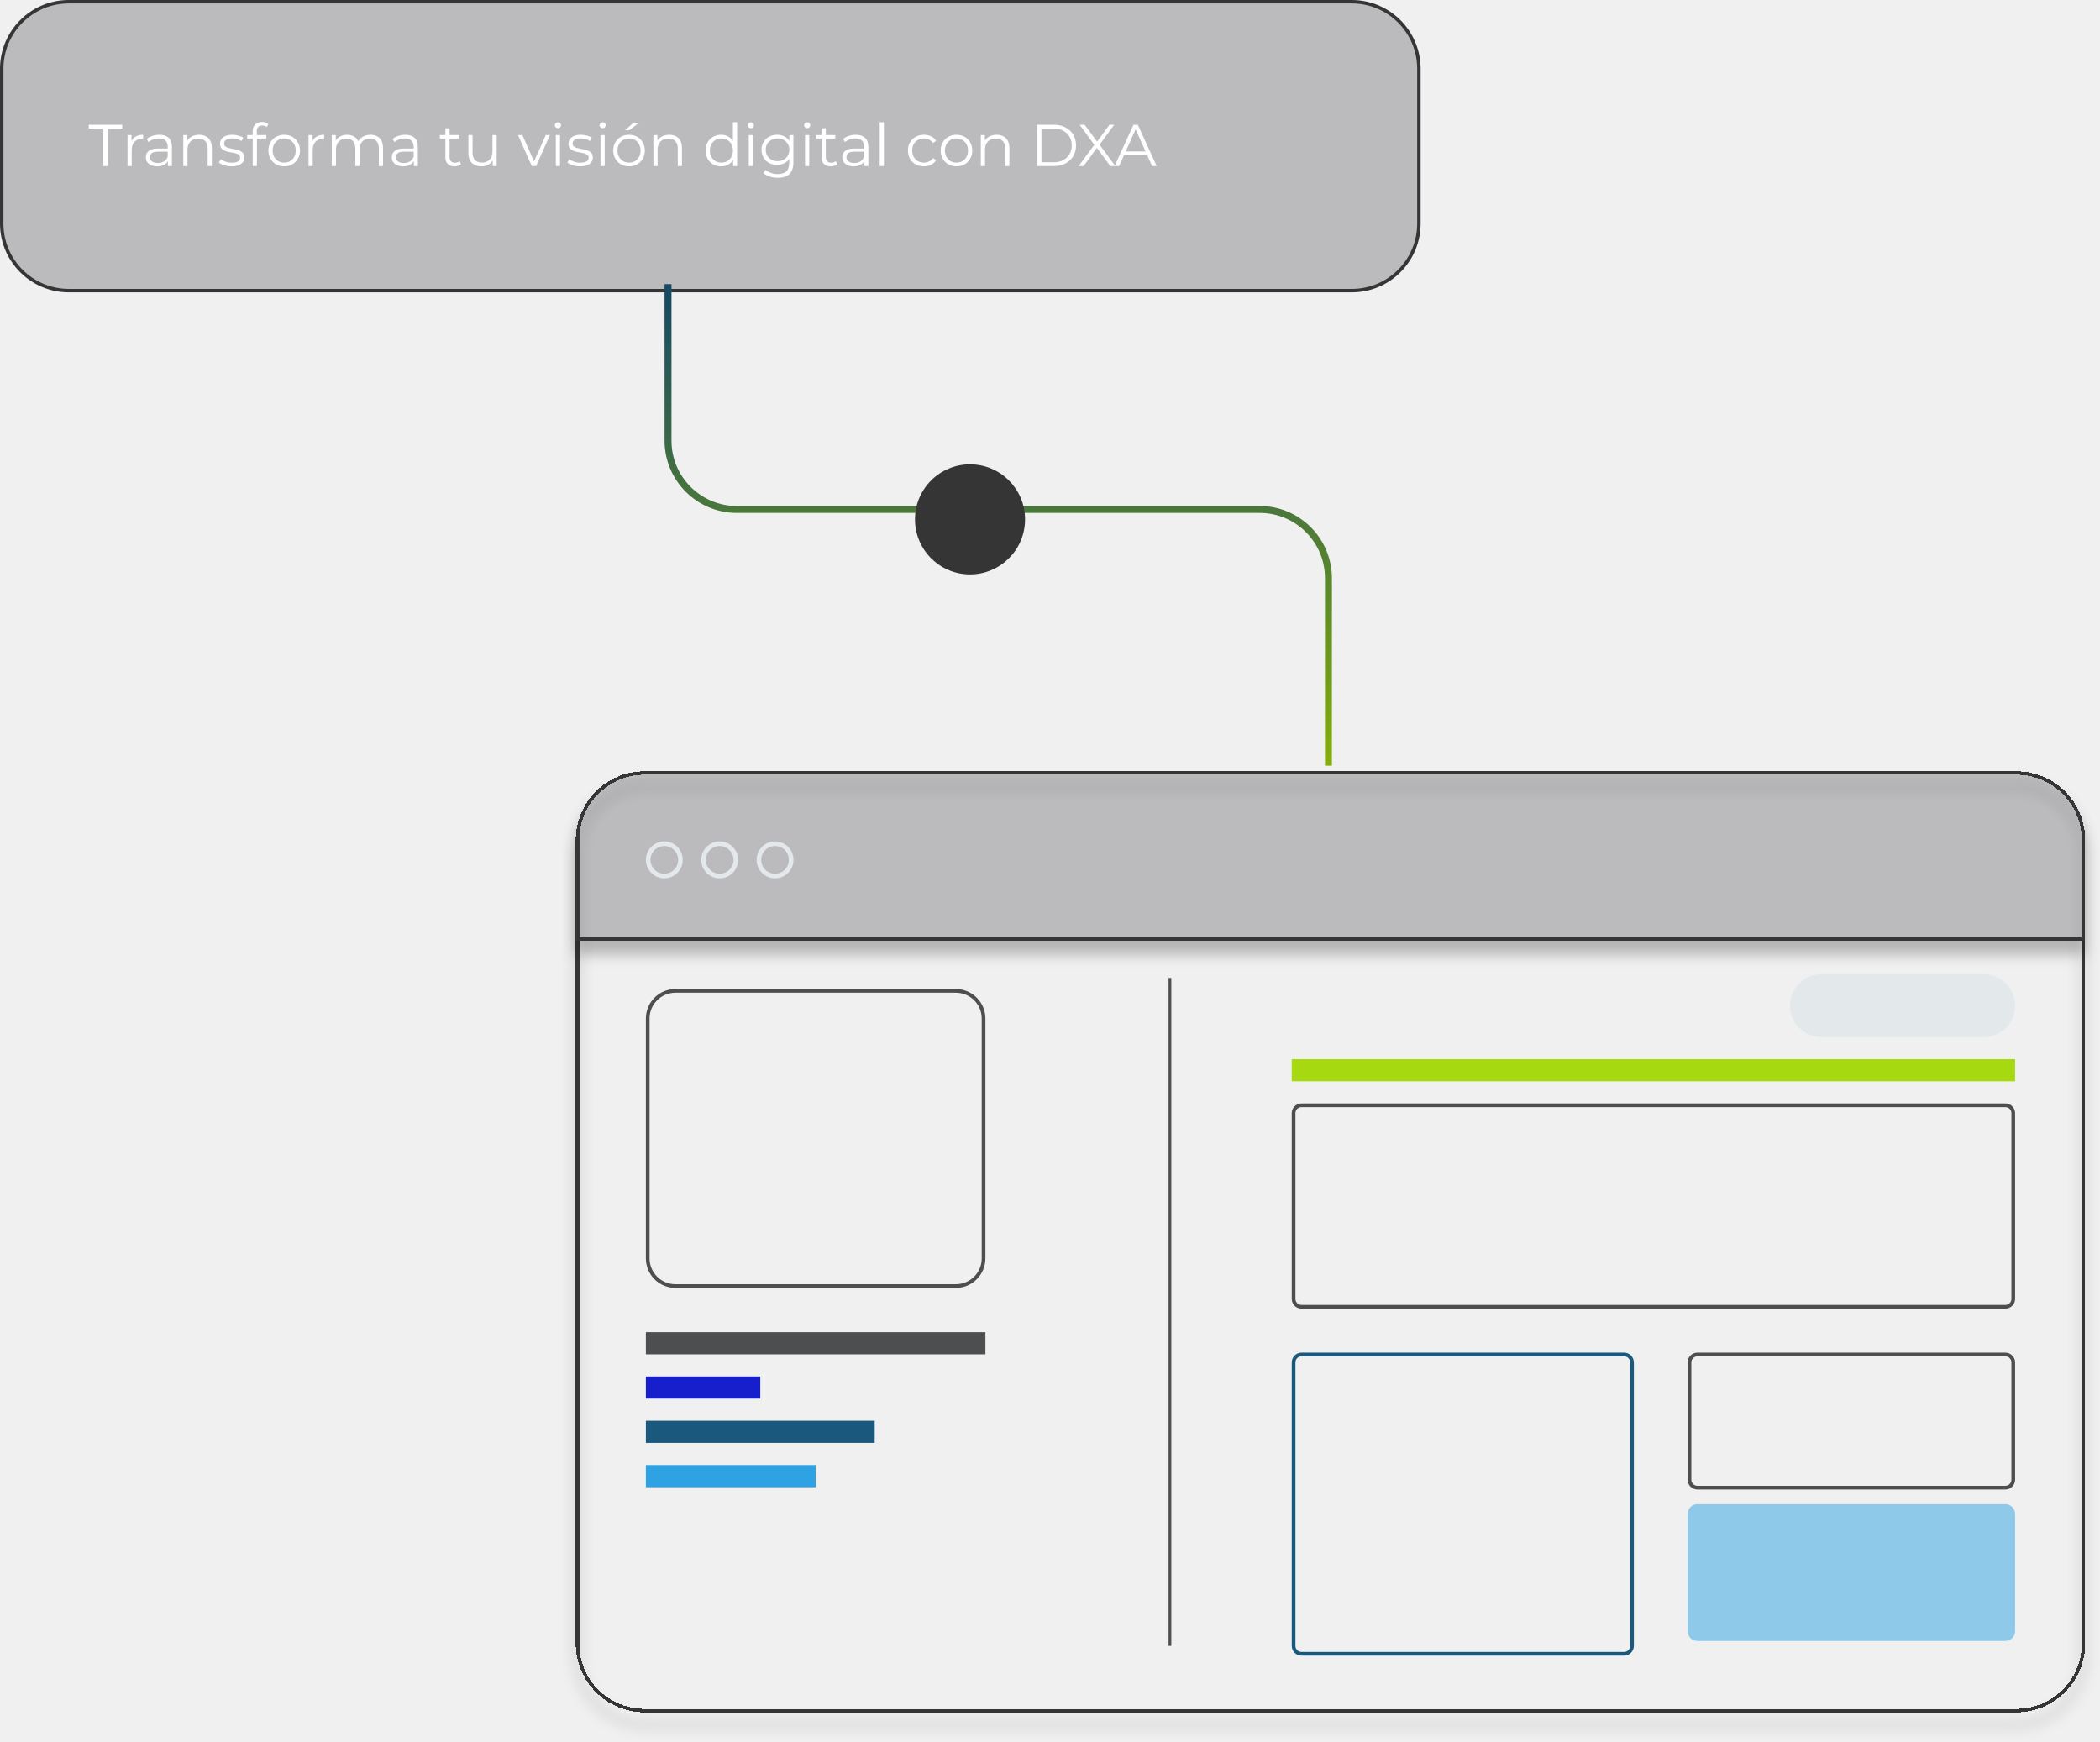
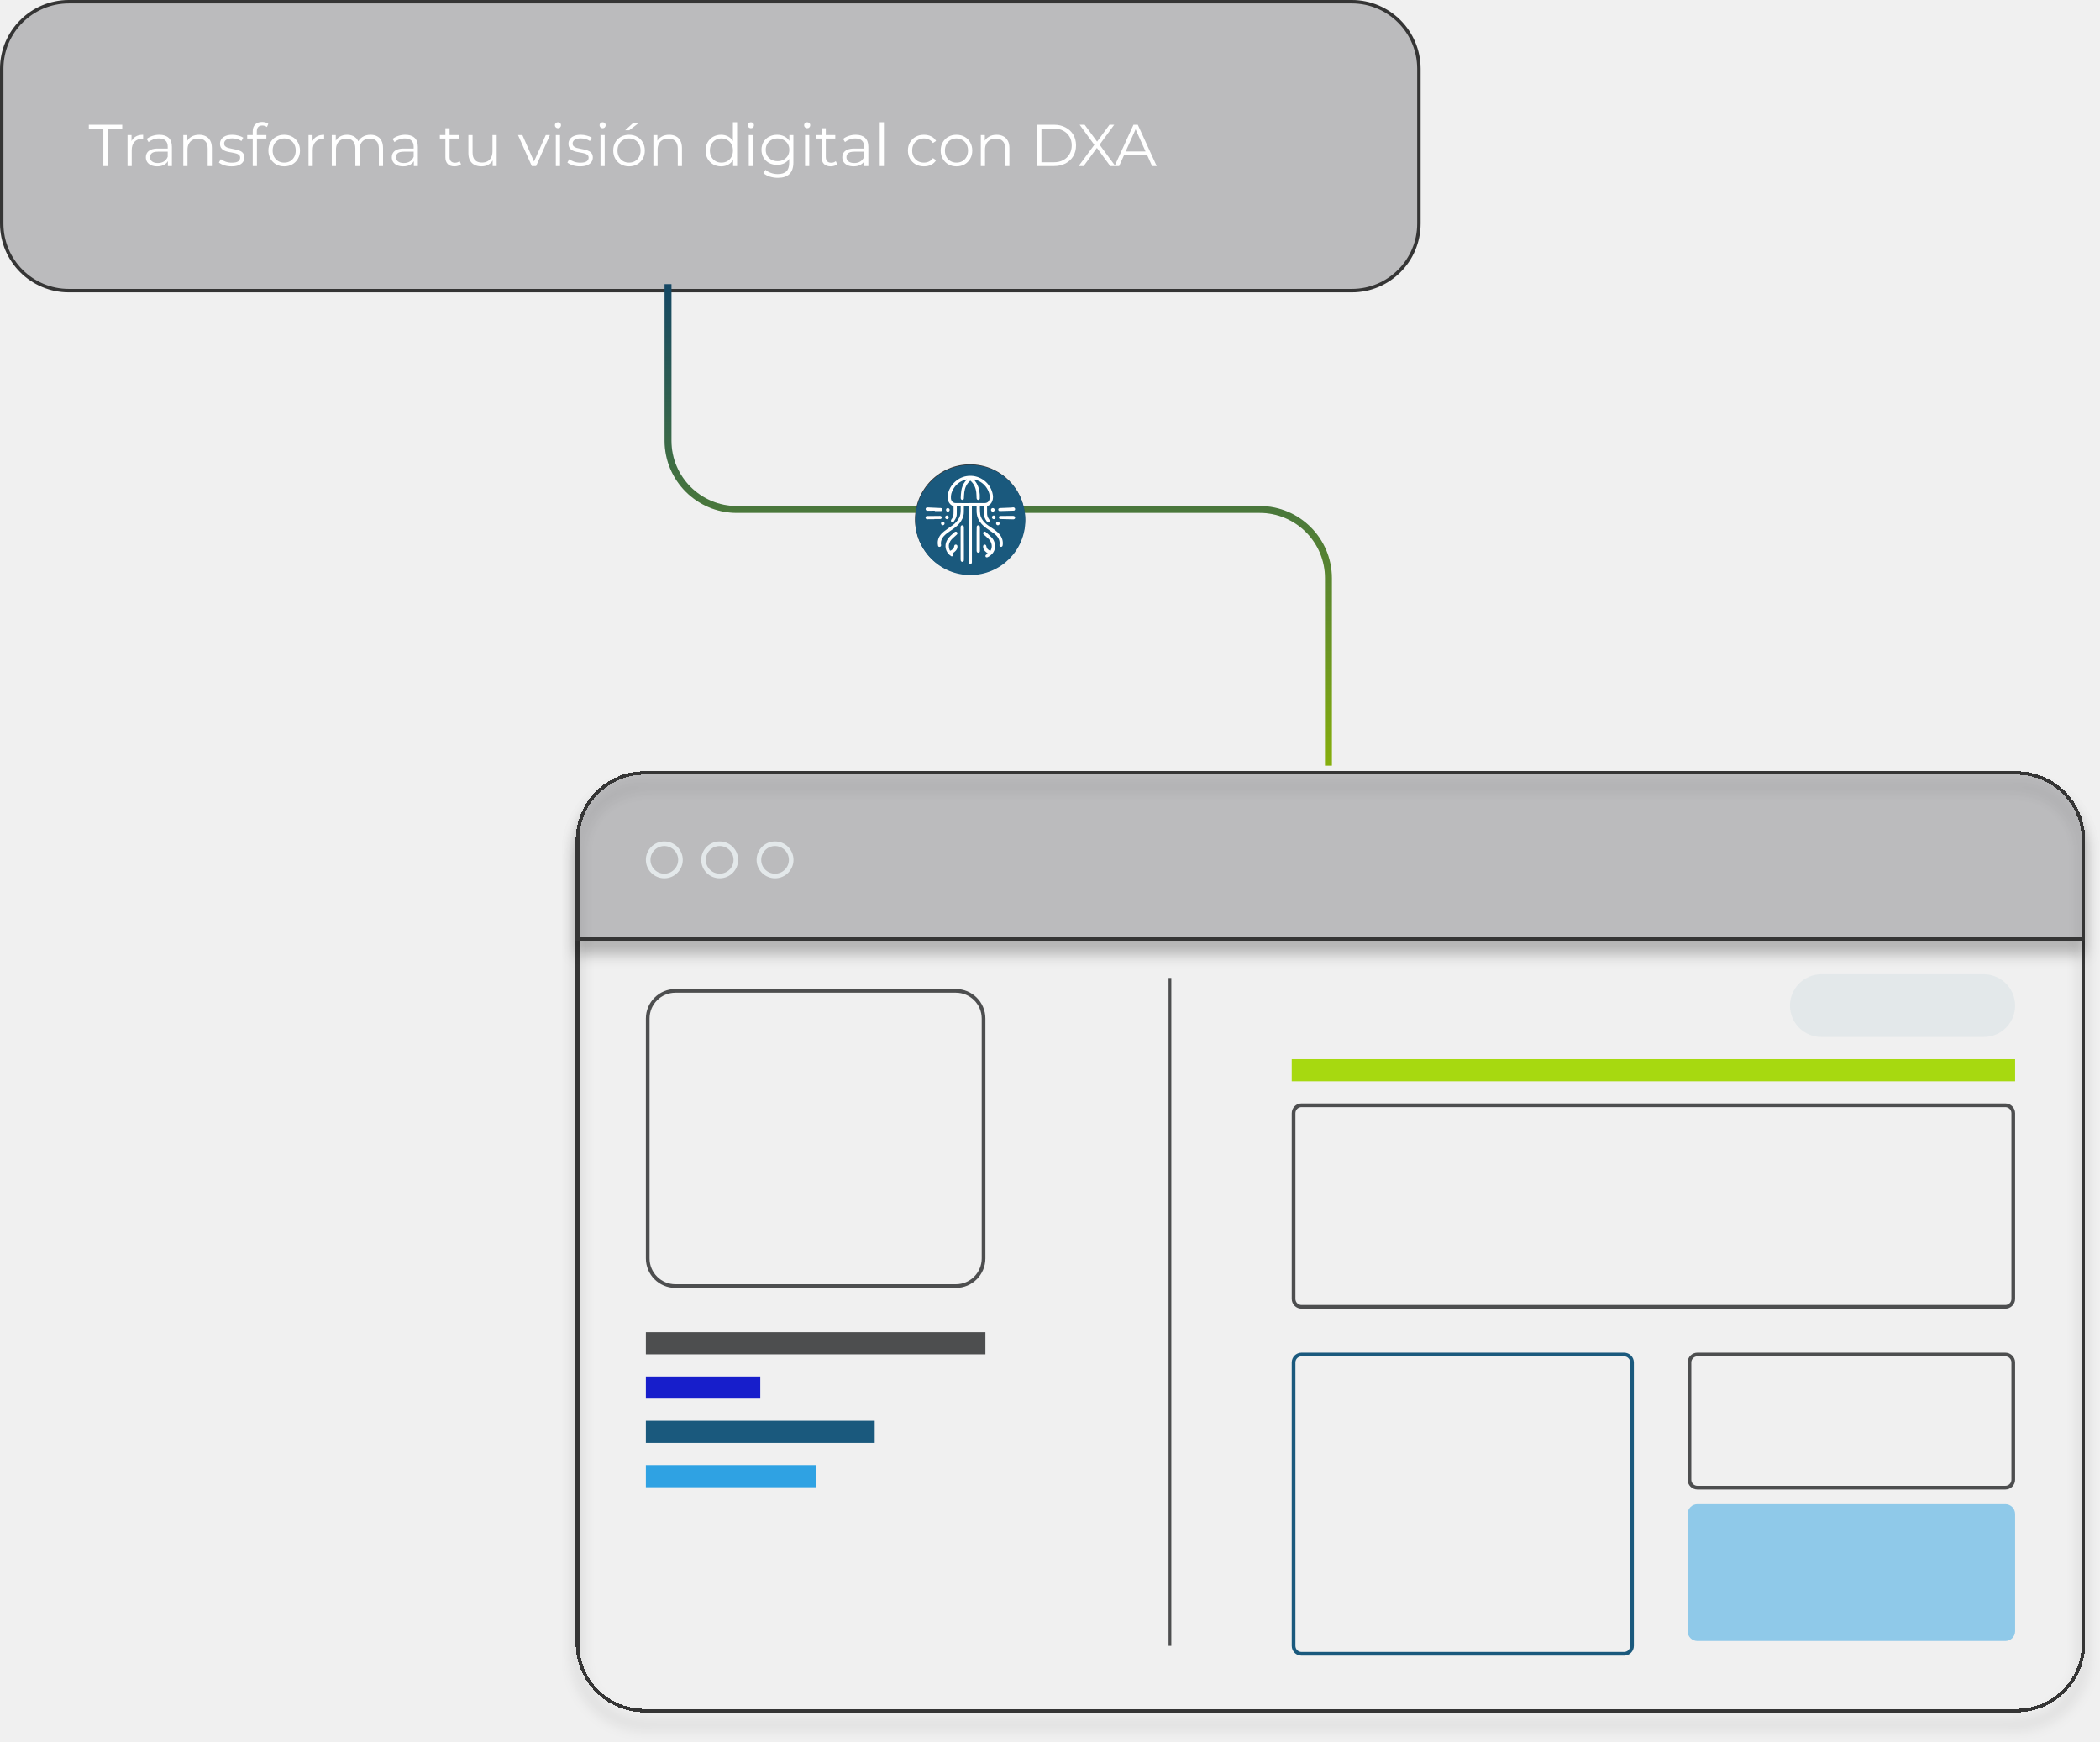
<svg xmlns="http://www.w3.org/2000/svg" width="569" height="472" viewBox="0 0 569 472" fill="none">
  <rect x="0.466" y="0.466" width="383.991" height="78.29" rx="18.174" fill="#3C3C43" fill-opacity="0.29" stroke="#353535" stroke-width="0.932" />
-   <g filter="url(#filter0_d_166_24)">
+   <g filter="url(#filter0_d_170_22)">
    <rect x="156.466" y="209.466" width="408.068" height="254.068" rx="18.174" stroke="#353535" stroke-width="0.932" shape-rendering="crispEdges" />
  </g>
-   <g filter="url(#filter1_d_166_24)">
+   <g filter="url(#filter1_d_170_22)">
    <path d="M156 227.64C156 217.346 164.346 209 174.64 209H546.36C556.654 209 565 217.346 565 227.64V255H156V227.64Z" fill="#3C3C43" fill-opacity="0.29" shape-rendering="crispEdges" />
    <path d="M156.466 227.64C156.466 217.603 164.603 209.466 174.64 209.466H546.36C556.397 209.466 564.534 217.603 564.534 227.64V254.534H156.466V227.64Z" stroke="#353535" stroke-width="0.932" shape-rendering="crispEdges" />
  </g>
-   <path d="M359.947 207.482V156.687C359.947 146.393 351.602 138.047 341.307 138.047H199.64C189.346 138.047 181 129.702 181 119.407V77" stroke="url(#paint0_linear_166_24)" stroke-width="1.864" />
+   <path d="M359.947 207.482V156.687C359.947 146.393 351.602 138.047 341.307 138.047H199.64C189.346 138.047 181 129.702 181 119.407V77" stroke="url(#paint0_linear_170_22)" stroke-width="1.864" />
  <path d="M359.947 207.482V156.687C359.947 146.393 351.602 138.047 341.307 138.047H199.64C189.346 138.047 181 129.702 181 119.407V77" stroke="black" stroke-opacity="0.2" stroke-width="1.864" />
  <circle cx="262.829" cy="140.735" r="14.912" fill="#353535" />
  <circle cx="180" cy="233" r="4.375" stroke="#E3E8EA" stroke-width="1.25" />
  <circle cx="195" cy="233" r="4.375" stroke="#E3E8EA" stroke-width="1.25" />
  <circle cx="210" cy="233" r="4.375" stroke="#E3E8EA" stroke-width="1.25" />
  <rect x="350.5" y="299.5" width="195" height="54.622" rx="2.149" stroke="#4D4E4F" />
  <path d="M350.5 369.189C350.5 368.003 351.462 367.041 352.649 367.041H440.054C441.241 367.041 442.203 368.003 442.203 369.189V445.999C442.203 447.186 441.24 448.149 440.053 448.149H352.65C351.463 448.149 350.5 447.186 350.5 445.999V369.189Z" stroke="#1A597D" />
  <rect x="457.77" y="367.041" width="87.73" height="36.081" rx="2.149" stroke="#4D4E4F" />
  <rect x="457.27" y="407.595" width="88.73" height="37.081" rx="2.649" fill="#2FA2E3" fill-opacity="0.5" />
  <rect x="350" y="287" width="196" height="6" fill="#A7D910" />
  <rect x="175" y="361" width="92" height="6" fill="#4D4E4F" />
  <rect x="175" y="373" width="31" height="6" fill="#171ECB" />
  <rect x="175" y="385" width="62" height="6" fill="#1A597D" />
  <rect x="175" y="397" width="46" height="6" fill="#2FA2E3" />
  <rect x="485" y="264" width="61" height="17" rx="8.5" fill="#E3E8EA" />
  <rect x="175.5" y="268.5" width="91" height="80" rx="7.5" stroke="#4D4E4F" />
  <path d="M317 265V446" stroke="#4D4E4F" stroke-width="0.75" />
  <path d="M28 45V34.824H24.064V33.8H33.12V34.824H29.184V45H28ZM34.553 45V36.6H35.641V38.888L35.529 38.488C35.763 37.848 36.158 37.363 36.713 37.032C37.267 36.691 37.955 36.52 38.777 36.52V37.624C38.734 37.624 38.691 37.624 38.649 37.624C38.606 37.613 38.563 37.608 38.521 37.608C37.635 37.608 36.942 37.88 36.441 38.424C35.939 38.957 35.689 39.72 35.689 40.712V45H34.553ZM45.489 45V43.144L45.441 42.84V39.736C45.441 39.021 45.238 38.472 44.833 38.088C44.438 37.704 43.846 37.512 43.057 37.512C42.513 37.512 41.995 37.603 41.505 37.784C41.014 37.965 40.598 38.205 40.257 38.504L39.745 37.656C40.171 37.293 40.683 37.016 41.281 36.824C41.878 36.621 42.507 36.52 43.169 36.52C44.257 36.52 45.094 36.792 45.681 37.336C46.278 37.869 46.577 38.685 46.577 39.784V45H45.489ZM42.593 45.08C41.963 45.08 41.414 44.979 40.945 44.776C40.486 44.563 40.134 44.275 39.889 43.912C39.643 43.539 39.521 43.112 39.521 42.632C39.521 42.195 39.622 41.8 39.825 41.448C40.038 41.085 40.379 40.797 40.849 40.584C41.329 40.36 41.969 40.248 42.769 40.248H45.665V41.096H42.801C41.99 41.096 41.425 41.24 41.105 41.528C40.795 41.816 40.641 42.173 40.641 42.6C40.641 43.08 40.827 43.464 41.201 43.752C41.574 44.04 42.097 44.184 42.769 44.184C43.409 44.184 43.958 44.04 44.417 43.752C44.886 43.453 45.227 43.027 45.441 42.472L45.697 43.256C45.483 43.811 45.11 44.253 44.577 44.584C44.054 44.915 43.393 45.08 42.593 45.08ZM53.95 36.52C54.633 36.52 55.23 36.653 55.742 36.92C56.265 37.176 56.67 37.571 56.958 38.104C57.257 38.637 57.406 39.309 57.406 40.12V45H56.27V40.232C56.27 39.347 56.046 38.68 55.598 38.232C55.161 37.773 54.542 37.544 53.742 37.544C53.145 37.544 52.622 37.667 52.174 37.912C51.737 38.147 51.395 38.493 51.15 38.952C50.916 39.4 50.798 39.944 50.798 40.584V45H49.662V36.6H50.75V38.904L50.574 38.472C50.841 37.864 51.267 37.389 51.854 37.048C52.441 36.696 53.139 36.52 53.95 36.52ZM62.731 45.08C62.037 45.08 61.381 44.984 60.763 44.792C60.144 44.589 59.659 44.339 59.307 44.04L59.819 43.144C60.16 43.4 60.597 43.624 61.131 43.816C61.664 43.997 62.224 44.088 62.811 44.088C63.611 44.088 64.187 43.965 64.539 43.72C64.891 43.464 65.067 43.128 65.067 42.712C65.067 42.403 64.965 42.163 64.763 41.992C64.571 41.811 64.315 41.677 63.995 41.592C63.675 41.496 63.317 41.416 62.923 41.352C62.528 41.288 62.133 41.213 61.739 41.128C61.355 41.043 61.003 40.92 60.683 40.76C60.363 40.589 60.101 40.36 59.899 40.072C59.707 39.784 59.611 39.4 59.611 38.92C59.611 38.461 59.739 38.051 59.995 37.688C60.251 37.325 60.624 37.043 61.115 36.84C61.616 36.627 62.224 36.52 62.939 36.52C63.483 36.52 64.027 36.595 64.571 36.744C65.115 36.883 65.563 37.069 65.915 37.304L65.419 38.216C65.045 37.96 64.645 37.779 64.219 37.672C63.792 37.555 63.365 37.496 62.939 37.496C62.181 37.496 61.621 37.629 61.259 37.896C60.907 38.152 60.731 38.483 60.731 38.888C60.731 39.208 60.827 39.459 61.019 39.64C61.221 39.821 61.483 39.965 61.803 40.072C62.133 40.168 62.491 40.248 62.875 40.312C63.269 40.376 63.659 40.456 64.043 40.552C64.437 40.637 64.795 40.76 65.115 40.92C65.445 41.069 65.707 41.288 65.899 41.576C66.101 41.853 66.203 42.221 66.203 42.68C66.203 43.171 66.064 43.597 65.787 43.96C65.52 44.312 65.125 44.589 64.603 44.792C64.091 44.984 63.467 45.08 62.731 45.08ZM68.479 45V35.544C68.479 34.797 68.698 34.195 69.135 33.736C69.573 33.277 70.202 33.048 71.023 33.048C71.343 33.048 71.653 33.091 71.951 33.176C72.25 33.261 72.501 33.395 72.703 33.576L72.319 34.424C72.159 34.285 71.972 34.184 71.759 34.12C71.546 34.045 71.317 34.008 71.071 34.008C70.591 34.008 70.223 34.141 69.967 34.408C69.711 34.675 69.583 35.069 69.583 35.592V36.872L69.615 37.4V45H68.479ZM66.975 37.544V36.6H72.175V37.544H66.975ZM76.992 45.08C76.182 45.08 75.451 44.899 74.8 44.536C74.16 44.163 73.654 43.656 73.28 43.016C72.907 42.365 72.72 41.624 72.72 40.792C72.72 39.949 72.907 39.208 73.28 38.568C73.654 37.928 74.16 37.427 74.8 37.064C75.44 36.701 76.171 36.52 76.992 36.52C77.824 36.52 78.56 36.701 79.2 37.064C79.851 37.427 80.358 37.928 80.72 38.568C81.094 39.208 81.28 39.949 81.28 40.792C81.28 41.624 81.094 42.365 80.72 43.016C80.358 43.656 79.851 44.163 79.2 44.536C78.55 44.899 77.814 45.08 76.992 45.08ZM76.992 44.072C77.6 44.072 78.139 43.939 78.608 43.672C79.078 43.395 79.446 43.011 79.712 42.52C79.99 42.019 80.128 41.443 80.128 40.792C80.128 40.131 79.99 39.555 79.712 39.064C79.446 38.573 79.078 38.195 78.608 37.928C78.139 37.651 77.606 37.512 77.008 37.512C76.411 37.512 75.878 37.651 75.408 37.928C74.939 38.195 74.566 38.573 74.288 39.064C74.011 39.555 73.872 40.131 73.872 40.792C73.872 41.443 74.011 42.019 74.288 42.52C74.566 43.011 74.939 43.395 75.408 43.672C75.878 43.939 76.406 44.072 76.992 44.072ZM83.6 45V36.6H84.688V38.888L84.576 38.488C84.81 37.848 85.205 37.363 85.76 37.032C86.314 36.691 87.002 36.52 87.824 36.52V37.624C87.781 37.624 87.738 37.624 87.696 37.624C87.653 37.613 87.61 37.608 87.568 37.608C86.682 37.608 85.989 37.88 85.488 38.424C84.986 38.957 84.736 39.72 84.736 40.712V45H83.6ZM100.393 36.52C101.075 36.52 101.667 36.653 102.169 36.92C102.681 37.176 103.075 37.571 103.353 38.104C103.641 38.637 103.785 39.309 103.785 40.12V45H102.649V40.232C102.649 39.347 102.435 38.68 102.009 38.232C101.593 37.773 101.001 37.544 100.233 37.544C99.656 37.544 99.155 37.667 98.728 37.912C98.312 38.147 97.987 38.493 97.752 38.952C97.528 39.4 97.416 39.944 97.416 40.584V45H96.281V40.232C96.281 39.347 96.067 38.68 95.641 38.232C95.214 37.773 94.617 37.544 93.849 37.544C93.283 37.544 92.787 37.667 92.361 37.912C91.934 38.147 91.603 38.493 91.368 38.952C91.144 39.4 91.032 39.944 91.032 40.584V45H89.897V36.6H90.984V38.872L90.808 38.472C91.064 37.864 91.475 37.389 92.04 37.048C92.617 36.696 93.294 36.52 94.073 36.52C94.894 36.52 95.593 36.728 96.168 37.144C96.745 37.549 97.118 38.163 97.288 38.984L96.841 38.808C97.086 38.125 97.518 37.576 98.136 37.16C98.766 36.733 99.518 36.52 100.393 36.52ZM112.129 45V43.144L112.081 42.84V39.736C112.081 39.021 111.879 38.472 111.473 38.088C111.079 37.704 110.487 37.512 109.697 37.512C109.153 37.512 108.636 37.603 108.145 37.784C107.655 37.965 107.239 38.205 106.897 38.504L106.385 37.656C106.812 37.293 107.324 37.016 107.921 36.824C108.519 36.621 109.148 36.52 109.809 36.52C110.897 36.52 111.735 36.792 112.321 37.336C112.919 37.869 113.217 38.685 113.217 39.784V45H112.129ZM109.233 45.08C108.604 45.08 108.055 44.979 107.585 44.776C107.127 44.563 106.775 44.275 106.529 43.912C106.284 43.539 106.161 43.112 106.161 42.632C106.161 42.195 106.263 41.8 106.465 41.448C106.679 41.085 107.02 40.797 107.489 40.584C107.969 40.36 108.609 40.248 109.409 40.248H112.305V41.096H109.441C108.631 41.096 108.065 41.24 107.745 41.528C107.436 41.816 107.281 42.173 107.281 42.6C107.281 43.08 107.468 43.464 107.841 43.752C108.215 44.04 108.737 44.184 109.409 44.184C110.049 44.184 110.599 44.04 111.057 43.752C111.527 43.453 111.868 43.027 112.081 42.472L112.337 43.256C112.124 43.811 111.751 44.253 111.217 44.584C110.695 44.915 110.033 45.08 109.233 45.08ZM123.146 45.08C122.357 45.08 121.749 44.867 121.322 44.44C120.896 44.013 120.682 43.411 120.682 42.632V34.744H121.818V42.568C121.818 43.059 121.941 43.437 122.186 43.704C122.442 43.971 122.805 44.104 123.274 44.104C123.776 44.104 124.192 43.96 124.522 43.672L124.922 44.488C124.698 44.691 124.426 44.84 124.106 44.936C123.797 45.032 123.477 45.08 123.146 45.08ZM119.178 37.544V36.6H124.378V37.544H119.178ZM130.462 45.08C129.748 45.08 129.124 44.947 128.59 44.68C128.057 44.413 127.641 44.013 127.342 43.48C127.054 42.947 126.91 42.28 126.91 41.48V36.6H128.046V41.352C128.046 42.248 128.265 42.925 128.702 43.384C129.15 43.832 129.774 44.056 130.574 44.056C131.161 44.056 131.668 43.939 132.094 43.704C132.532 43.459 132.862 43.107 133.086 42.648C133.321 42.189 133.438 41.64 133.438 41V36.6H134.574V45H133.486V42.696L133.662 43.112C133.396 43.731 132.98 44.216 132.414 44.568C131.86 44.909 131.209 45.08 130.462 45.08ZM144.088 45L140.36 36.6H141.544L144.968 44.392H144.408L147.88 36.6H149L145.256 45H144.088ZM150.6 45V36.6H151.736V45H150.6ZM151.176 34.744C150.941 34.744 150.744 34.664 150.584 34.504C150.424 34.344 150.344 34.152 150.344 33.928C150.344 33.704 150.424 33.517 150.584 33.368C150.744 33.208 150.941 33.128 151.176 33.128C151.41 33.128 151.608 33.203 151.768 33.352C151.928 33.501 152.008 33.688 152.008 33.912C152.008 34.147 151.928 34.344 151.768 34.504C151.618 34.664 151.421 34.744 151.176 34.744ZM157.153 45.08C156.459 45.08 155.803 44.984 155.185 44.792C154.566 44.589 154.081 44.339 153.729 44.04L154.241 43.144C154.582 43.4 155.019 43.624 155.553 43.816C156.086 43.997 156.646 44.088 157.233 44.088C158.033 44.088 158.609 43.965 158.961 43.72C159.313 43.464 159.489 43.128 159.489 42.712C159.489 42.403 159.387 42.163 159.185 41.992C158.993 41.811 158.737 41.677 158.417 41.592C158.097 41.496 157.739 41.416 157.345 41.352C156.95 41.288 156.555 41.213 156.161 41.128C155.777 41.043 155.425 40.92 155.105 40.76C154.785 40.589 154.523 40.36 154.321 40.072C154.129 39.784 154.033 39.4 154.033 38.92C154.033 38.461 154.161 38.051 154.417 37.688C154.673 37.325 155.046 37.043 155.537 36.84C156.038 36.627 156.646 36.52 157.361 36.52C157.905 36.52 158.449 36.595 158.993 36.744C159.537 36.883 159.985 37.069 160.337 37.304L159.841 38.216C159.467 37.96 159.067 37.779 158.641 37.672C158.214 37.555 157.787 37.496 157.361 37.496C156.603 37.496 156.043 37.629 155.681 37.896C155.329 38.152 155.153 38.483 155.153 38.888C155.153 39.208 155.249 39.459 155.441 39.64C155.643 39.821 155.905 39.965 156.225 40.072C156.555 40.168 156.913 40.248 157.297 40.312C157.691 40.376 158.081 40.456 158.465 40.552C158.859 40.637 159.217 40.76 159.537 40.92C159.867 41.069 160.129 41.288 160.321 41.576C160.523 41.853 160.625 42.221 160.625 42.68C160.625 43.171 160.486 43.597 160.209 43.96C159.942 44.312 159.547 44.589 159.025 44.792C158.513 44.984 157.889 45.08 157.153 45.08ZM162.709 45V36.6H163.845V45H162.709ZM163.285 34.744C163.05 34.744 162.853 34.664 162.693 34.504C162.533 34.344 162.453 34.152 162.453 33.928C162.453 33.704 162.533 33.517 162.693 33.368C162.853 33.208 163.05 33.128 163.285 33.128C163.52 33.128 163.717 33.203 163.877 33.352C164.037 33.501 164.117 33.688 164.117 33.912C164.117 34.147 164.037 34.344 163.877 34.504C163.728 34.664 163.53 34.744 163.285 34.744ZM170.43 45.08C169.619 45.08 168.889 44.899 168.238 44.536C167.598 44.163 167.091 43.656 166.718 43.016C166.345 42.365 166.158 41.624 166.158 40.792C166.158 39.949 166.345 39.208 166.718 38.568C167.091 37.928 167.598 37.427 168.238 37.064C168.878 36.701 169.609 36.52 170.43 36.52C171.262 36.52 171.998 36.701 172.638 37.064C173.289 37.427 173.795 37.928 174.158 38.568C174.531 39.208 174.718 39.949 174.718 40.792C174.718 41.624 174.531 42.365 174.158 43.016C173.795 43.656 173.289 44.163 172.638 44.536C171.987 44.899 171.251 45.08 170.43 45.08ZM170.43 44.072C171.038 44.072 171.577 43.939 172.046 43.672C172.515 43.395 172.883 43.011 173.15 42.52C173.427 42.019 173.566 41.443 173.566 40.792C173.566 40.131 173.427 39.555 173.15 39.064C172.883 38.573 172.515 38.195 172.046 37.928C171.577 37.651 171.043 37.512 170.446 37.512C169.849 37.512 169.315 37.651 168.846 37.928C168.377 38.195 168.003 38.573 167.726 39.064C167.449 39.555 167.31 40.131 167.31 40.792C167.31 41.443 167.449 42.019 167.726 42.52C168.003 43.011 168.377 43.395 168.846 43.672C169.315 43.939 169.843 44.072 170.43 44.072ZM169.39 35.288L171.582 33.304H173.102L170.51 35.288H169.39ZM181.325 36.52C182.008 36.52 182.605 36.653 183.117 36.92C183.64 37.176 184.045 37.571 184.333 38.104C184.632 38.637 184.781 39.309 184.781 40.12V45H183.645V40.232C183.645 39.347 183.421 38.68 182.973 38.232C182.536 37.773 181.917 37.544 181.117 37.544C180.52 37.544 179.997 37.667 179.549 37.912C179.112 38.147 178.77 38.493 178.525 38.952C178.29 39.4 178.173 39.944 178.173 40.584V45H177.037V36.6H178.125V38.904L177.949 38.472C178.216 37.864 178.642 37.389 179.229 37.048C179.816 36.696 180.514 36.52 181.325 36.52ZM195.381 45.08C194.581 45.08 193.861 44.899 193.221 44.536C192.592 44.173 192.096 43.672 191.733 43.032C191.37 42.381 191.189 41.635 191.189 40.792C191.189 39.939 191.37 39.192 191.733 38.552C192.096 37.912 192.592 37.416 193.221 37.064C193.861 36.701 194.581 36.52 195.381 36.52C196.117 36.52 196.773 36.685 197.349 37.016C197.936 37.347 198.4 37.832 198.741 38.472C199.093 39.101 199.269 39.875 199.269 40.792C199.269 41.699 199.098 42.472 198.757 43.112C198.416 43.752 197.952 44.243 197.365 44.584C196.789 44.915 196.128 45.08 195.381 45.08ZM195.461 44.072C196.058 44.072 196.592 43.939 197.061 43.672C197.541 43.395 197.914 43.011 198.181 42.52C198.458 42.019 198.597 41.443 198.597 40.792C198.597 40.131 198.458 39.555 198.181 39.064C197.914 38.573 197.541 38.195 197.061 37.928C196.592 37.651 196.058 37.512 195.461 37.512C194.874 37.512 194.346 37.651 193.877 37.928C193.408 38.195 193.034 38.573 192.757 39.064C192.48 39.555 192.341 40.131 192.341 40.792C192.341 41.443 192.48 42.019 192.757 42.52C193.034 43.011 193.408 43.395 193.877 43.672C194.346 43.939 194.874 44.072 195.461 44.072ZM198.629 45V42.472L198.741 40.776L198.581 39.08V33.128H199.717V45H198.629ZM202.881 45V36.6H204.017V45H202.881ZM203.457 34.744C203.222 34.744 203.025 34.664 202.865 34.504C202.705 34.344 202.625 34.152 202.625 33.928C202.625 33.704 202.705 33.517 202.865 33.368C203.025 33.208 203.222 33.128 203.457 33.128C203.692 33.128 203.889 33.203 204.049 33.352C204.209 33.501 204.289 33.688 204.289 33.912C204.289 34.147 204.209 34.344 204.049 34.504C203.9 34.664 203.702 34.744 203.457 34.744ZM210.762 48.184C209.994 48.184 209.258 48.072 208.554 47.848C207.85 47.624 207.279 47.304 206.842 46.888L207.418 46.024C207.812 46.376 208.298 46.653 208.874 46.856C209.46 47.069 210.079 47.176 210.73 47.176C211.796 47.176 212.58 46.925 213.082 46.424C213.583 45.933 213.834 45.165 213.834 44.12V42.024L213.994 40.584L213.882 39.144V36.6H214.97V43.976C214.97 45.427 214.612 46.488 213.898 47.16C213.194 47.843 212.148 48.184 210.762 48.184ZM210.554 44.68C209.754 44.68 209.034 44.509 208.394 44.168C207.754 43.816 207.247 43.331 206.874 42.712C206.511 42.093 206.33 41.384 206.33 40.584C206.33 39.784 206.511 39.08 206.874 38.472C207.247 37.853 207.754 37.373 208.394 37.032C209.034 36.691 209.754 36.52 210.554 36.52C211.3 36.52 211.972 36.675 212.57 36.984C213.167 37.293 213.642 37.752 213.994 38.36C214.346 38.968 214.522 39.709 214.522 40.584C214.522 41.459 214.346 42.2 213.994 42.808C213.642 43.416 213.167 43.88 212.57 44.2C211.972 44.52 211.3 44.68 210.554 44.68ZM210.666 43.672C211.284 43.672 211.834 43.544 212.314 43.288C212.794 43.021 213.172 42.659 213.45 42.2C213.727 41.731 213.866 41.192 213.866 40.584C213.866 39.976 213.727 39.443 213.45 38.984C213.172 38.525 212.794 38.168 212.314 37.912C211.834 37.645 211.284 37.512 210.666 37.512C210.058 37.512 209.508 37.645 209.018 37.912C208.538 38.168 208.159 38.525 207.882 38.984C207.615 39.443 207.482 39.976 207.482 40.584C207.482 41.192 207.615 41.731 207.882 42.2C208.159 42.659 208.538 43.021 209.018 43.288C209.508 43.544 210.058 43.672 210.666 43.672ZM218.131 45V36.6H219.267V45H218.131ZM218.707 34.744C218.472 34.744 218.275 34.664 218.115 34.504C217.955 34.344 217.875 34.152 217.875 33.928C217.875 33.704 217.955 33.517 218.115 33.368C218.275 33.208 218.472 33.128 218.707 33.128C218.942 33.128 219.139 33.203 219.299 33.352C219.459 33.501 219.539 33.688 219.539 33.912C219.539 34.147 219.459 34.344 219.299 34.504C219.15 34.664 218.952 34.744 218.707 34.744ZM225.084 45.08C224.294 45.08 223.686 44.867 223.26 44.44C222.833 44.013 222.62 43.411 222.62 42.632V34.744H223.756V42.568C223.756 43.059 223.878 43.437 224.124 43.704C224.38 43.971 224.742 44.104 225.212 44.104C225.713 44.104 226.129 43.96 226.46 43.672L226.86 44.488C226.636 44.691 226.364 44.84 226.044 44.936C225.734 45.032 225.414 45.08 225.084 45.08ZM221.116 37.544V36.6H226.316V37.544H221.116ZM234.192 45V43.144L234.144 42.84V39.736C234.144 39.021 233.941 38.472 233.536 38.088C233.141 37.704 232.549 37.512 231.76 37.512C231.216 37.512 230.698 37.603 230.208 37.784C229.717 37.965 229.301 38.205 228.96 38.504L228.448 37.656C228.874 37.293 229.386 37.016 229.984 36.824C230.581 36.621 231.21 36.52 231.872 36.52C232.96 36.52 233.797 36.792 234.384 37.336C234.981 37.869 235.28 38.685 235.28 39.784V45H234.192ZM231.296 45.08C230.666 45.08 230.117 44.979 229.648 44.776C229.189 44.563 228.837 44.275 228.592 43.912C228.346 43.539 228.224 43.112 228.224 42.632C228.224 42.195 228.325 41.8 228.528 41.448C228.741 41.085 229.082 40.797 229.552 40.584C230.032 40.36 230.672 40.248 231.472 40.248H234.368V41.096H231.504C230.693 41.096 230.128 41.24 229.808 41.528C229.498 41.816 229.344 42.173 229.344 42.6C229.344 43.08 229.53 43.464 229.904 43.752C230.277 44.04 230.8 44.184 231.472 44.184C232.112 44.184 232.661 44.04 233.12 43.752C233.589 43.453 233.93 43.027 234.144 42.472L234.4 43.256C234.186 43.811 233.813 44.253 233.28 44.584C232.757 44.915 232.096 45.08 231.296 45.08ZM238.365 45V33.128H239.501V45H238.365ZM250.338 45.08C249.506 45.08 248.759 44.899 248.098 44.536C247.447 44.163 246.935 43.656 246.562 43.016C246.188 42.365 246.002 41.624 246.002 40.792C246.002 39.949 246.188 39.208 246.562 38.568C246.935 37.928 247.447 37.427 248.098 37.064C248.759 36.701 249.506 36.52 250.338 36.52C251.052 36.52 251.698 36.659 252.274 36.936C252.85 37.213 253.303 37.629 253.634 38.184L252.786 38.76C252.498 38.333 252.14 38.019 251.714 37.816C251.287 37.613 250.823 37.512 250.322 37.512C249.724 37.512 249.186 37.651 248.706 37.928C248.226 38.195 247.847 38.573 247.57 39.064C247.292 39.555 247.154 40.131 247.154 40.792C247.154 41.453 247.292 42.029 247.57 42.52C247.847 43.011 248.226 43.395 248.706 43.672C249.186 43.939 249.724 44.072 250.322 44.072C250.823 44.072 251.287 43.971 251.714 43.768C252.14 43.565 252.498 43.256 252.786 42.84L253.634 43.416C253.303 43.96 252.85 44.376 252.274 44.664C251.698 44.941 251.052 45.08 250.338 45.08ZM259.149 45.08C258.338 45.08 257.607 44.899 256.957 44.536C256.317 44.163 255.81 43.656 255.437 43.016C255.063 42.365 254.877 41.624 254.877 40.792C254.877 39.949 255.063 39.208 255.437 38.568C255.81 37.928 256.317 37.427 256.957 37.064C257.597 36.701 258.327 36.52 259.149 36.52C259.981 36.52 260.717 36.701 261.357 37.064C262.007 37.427 262.514 37.928 262.877 38.568C263.25 39.208 263.437 39.949 263.437 40.792C263.437 41.624 263.25 42.365 262.877 43.016C262.514 43.656 262.007 44.163 261.357 44.536C260.706 44.899 259.97 45.08 259.149 45.08ZM259.149 44.072C259.757 44.072 260.295 43.939 260.765 43.672C261.234 43.395 261.602 43.011 261.869 42.52C262.146 42.019 262.285 41.443 262.285 40.792C262.285 40.131 262.146 39.555 261.869 39.064C261.602 38.573 261.234 38.195 260.765 37.928C260.295 37.651 259.762 37.512 259.165 37.512C258.567 37.512 258.034 37.651 257.565 37.928C257.095 38.195 256.722 38.573 256.445 39.064C256.167 39.555 256.029 40.131 256.029 40.792C256.029 41.443 256.167 42.019 256.445 42.52C256.722 43.011 257.095 43.395 257.565 43.672C258.034 43.939 258.562 44.072 259.149 44.072ZM270.044 36.52C270.727 36.52 271.324 36.653 271.836 36.92C272.359 37.176 272.764 37.571 273.052 38.104C273.351 38.637 273.5 39.309 273.5 40.12V45H272.364V40.232C272.364 39.347 272.14 38.68 271.692 38.232C271.255 37.773 270.636 37.544 269.836 37.544C269.239 37.544 268.716 37.667 268.268 37.912C267.831 38.147 267.489 38.493 267.244 38.952C267.009 39.4 266.892 39.944 266.892 40.584V45H265.756V36.6H266.844V38.904L266.668 38.472C266.935 37.864 267.361 37.389 267.948 37.048C268.535 36.696 269.233 36.52 270.044 36.52ZM280.996 45V33.8H285.556C286.751 33.8 287.796 34.04 288.692 34.52C289.599 34.989 290.303 35.645 290.804 36.488C291.305 37.331 291.556 38.301 291.556 39.4C291.556 40.499 291.305 41.469 290.804 42.312C290.303 43.155 289.599 43.816 288.692 44.296C287.796 44.765 286.751 45 285.556 45H280.996ZM282.18 43.976H285.492C286.484 43.976 287.343 43.784 288.068 43.4C288.804 43.005 289.375 42.467 289.78 41.784C290.185 41.091 290.388 40.296 290.388 39.4C290.388 38.493 290.185 37.699 289.78 37.016C289.375 36.333 288.804 35.8 288.068 35.416C287.343 35.021 286.484 34.824 285.492 34.824H282.18V43.976ZM292.256 45L296.848 38.792V39.704L292.528 33.8H293.888L297.52 38.728L296.992 38.744L300.624 33.8H301.904L297.632 39.624V38.792L302.208 45H300.832L296.96 39.736H297.456L293.616 45H292.256ZM302.001 45L307.121 33.8H308.289L313.409 45H312.161L307.457 34.488H307.937L303.233 45H302.001ZM304.017 42.008L304.369 41.048H310.881L311.233 42.008H304.017Z" fill="white" />
+   <circle cx="262.91" cy="140.91" r="14.91" fill="#1A597D" />
+   <g clip-path="url(#clip0_170_22)">
+     <path d="M266.586 137.231H265.504C265.504 137.435 265.496 137.627 265.506 137.817C265.534 138.364 265.524 138.917 265.612 139.454C265.753 140.328 266.263 141.018 266.861 141.643C267.395 142.202 268.055 142.597 268.693 143.021C269.457 143.528 270.209 144.052 270.805 144.762C271.531 145.628 271.838 146.621 271.682 147.748C271.642 148.038 271.437 148.215 271.179 148.184C270.93 148.155 270.772 147.943 270.818 147.649C270.909 147.078 270.834 146.534 270.59 146.014C270.317 145.431 269.887 144.97 269.376 144.595C268.689 144.093 267.975 143.627 267.28 143.135C266.316 142.452 265.513 141.626 265.023 140.53C264.706 139.822 264.608 139.076 264.615 138.309C264.618 137.955 264.615 137.601 264.615 137.232H263.335C263.335 137.54 263.335 137.844 263.335 138.148C263.337 142.367 263.34 146.586 263.342 150.804C263.342 151.328 263.345 151.851 263.34 152.375C263.336 152.683 263.147 152.863 262.862 152.845C262.679 152.833 262.521 152.682 262.48 152.468C262.463 152.383 262.456 152.295 262.456 152.208C262.453 147.69 262.451 143.172 262.452 138.654C262.452 138.237 262.466 137.819 262.473 137.402C262.474 137.348 262.473 137.293 262.473 137.228H261.167C261.167 137.3 261.168 137.366 261.167 137.432C261.161 137.98 261.178 138.529 261.142 139.075C261.073 140.113 260.616 140.99 259.975 141.79C259.325 142.601 258.488 143.179 257.641 143.753C256.94 144.227 256.238 144.703 255.671 145.345C255.186 145.896 254.932 146.533 254.932 147.268C254.932 147.397 254.961 147.526 254.983 147.655C255.023 147.894 254.903 148.108 254.69 148.17C254.458 148.237 254.21 148.135 254.165 147.884C254.101 147.527 254.055 147.153 254.09 146.796C254.208 145.606 254.866 144.71 255.775 144.001C256.53 143.412 257.333 142.886 258.111 142.327C258.855 141.792 259.456 141.13 259.884 140.314C260.229 139.654 260.297 138.942 260.3 138.215C260.302 137.892 260.301 137.569 260.301 137.231H259.248C259.248 137.293 259.248 137.352 259.248 137.411C259.244 138.04 259.242 138.669 259.235 139.298C259.229 139.836 259.062 140.325 258.777 140.777C258.677 140.934 258.586 141.098 258.481 141.252C258.308 141.503 258.028 141.572 257.82 141.424C257.619 141.281 257.6 141.034 257.767 140.775C257.906 140.561 258.079 140.361 258.17 140.128C258.273 139.861 258.344 139.566 258.356 139.281C258.384 138.621 258.37 137.96 258.364 137.299C258.364 137.243 258.315 137.155 258.268 137.137C257.102 136.694 256.672 135.463 256.772 134.378C257.002 131.876 259.144 129.447 261.927 129.011C265.086 128.516 268.101 130.466 268.896 133.561C269.088 134.305 269.153 135.06 268.856 135.801C268.613 136.406 268.199 136.851 267.59 137.1C267.482 137.144 267.445 137.195 267.447 137.315C267.456 137.901 267.461 138.487 267.451 139.073C267.441 139.656 267.608 140.176 267.95 140.645C268.005 140.72 268.061 140.796 268.109 140.876C268.214 141.052 268.195 141.249 268.066 141.374C267.921 141.515 267.728 141.545 267.553 141.439C267.475 141.391 267.401 141.327 267.348 141.253C266.87 140.593 266.557 139.878 266.583 139.039C266.601 138.442 266.586 137.845 266.586 137.231L266.586 137.231ZM263.867 129.913C264.124 130.268 264.426 130.612 264.645 131.003C265.356 132.27 265.532 133.657 265.471 135.085C265.462 135.274 265.304 135.435 265.119 135.467C264.844 135.515 264.623 135.294 264.609 134.965C264.587 134.449 264.586 133.931 264.529 133.419C264.453 132.743 264.264 132.092 263.937 131.488C263.677 131.008 263.333 130.595 262.916 130.236C262.872 130.271 262.837 130.296 262.804 130.325C261.898 131.129 261.452 132.172 261.29 133.344C261.213 133.897 261.208 134.46 261.174 135.019C261.161 135.244 261.048 135.411 260.866 135.456C260.569 135.53 260.298 135.306 260.315 134.951C260.346 134.288 260.364 133.619 260.47 132.965C260.616 132.057 260.929 131.199 261.507 130.462C261.658 130.269 261.827 130.091 262.001 129.892C261.892 129.915 261.802 129.934 261.713 129.955C261.622 129.976 261.531 129.996 261.442 130.024C260.068 130.452 259.017 131.29 258.292 132.532C257.841 133.306 257.577 134.136 257.658 135.042C257.718 135.705 258.141 136.317 258.979 136.321C259.802 136.325 260.624 136.328 261.447 136.327C263.248 136.326 265.049 136.329 266.85 136.315C267.528 136.31 268.012 135.87 268.127 135.206C268.244 134.529 268.13 133.877 267.881 133.251C267.355 131.93 266.443 130.952 265.173 130.315C264.752 130.103 264.311 129.945 263.867 129.912V129.913Z" fill="white" />
+     <path d="M268.369 149.247C268.657 148.772 268.769 148.258 268.709 147.703C268.623 146.913 268.199 146.316 267.635 145.799C267.341 145.53 267.037 145.273 266.74 145.008C266.657 144.934 266.575 144.856 266.502 144.771C266.334 144.577 266.333 144.382 266.492 144.2C266.641 144.031 266.898 143.988 267.079 144.148C267.609 144.617 268.141 145.088 268.64 145.59C269.128 146.081 269.428 146.688 269.552 147.375C269.792 148.692 269.351 149.747 268.302 150.555C268.087 150.721 267.85 150.867 267.605 150.983C267.273 151.141 266.961 150.934 267.01 150.595C267.025 150.49 267.117 150.375 267.206 150.306C267.355 150.189 267.531 150.105 267.685 150.013C267.419 149.79 267.145 149.595 266.913 149.359C266.577 149.017 266.382 148.596 266.369 148.107C266.361 147.811 266.535 147.591 266.776 147.57C267.029 147.547 267.212 147.723 267.257 148.032C267.345 148.639 267.756 149.092 268.37 149.248L268.369 149.247Z" fill="white" />
+     <path d="M257.442 149.242C257.802 149.119 258.077 148.892 258.313 148.612C258.469 148.428 258.516 148.206 258.548 147.975C258.584 147.713 258.743 147.567 258.973 147.569C259.213 147.571 259.391 147.726 259.416 147.986C259.464 148.469 259.276 148.883 258.965 149.229C258.756 149.463 258.491 149.646 258.251 149.851C258.204 149.891 258.153 149.926 258.097 149.968C258.138 150.025 258.175 150.073 258.208 150.123C258.319 150.292 258.313 150.47 258.195 150.605C258.064 150.754 257.855 150.812 257.69 150.687C257.418 150.482 257.138 150.271 256.926 150.01C255.974 148.842 255.939 147.326 256.809 146.049C257.245 145.41 257.829 144.912 258.401 144.403C258.485 144.329 258.568 144.254 258.657 144.186C258.883 144.013 259.144 144.029 259.309 144.221C259.472 144.41 259.459 144.654 259.251 144.854C259.009 145.086 258.75 145.301 258.501 145.527C258.1 145.891 257.695 146.251 257.425 146.733C257.012 147.472 256.977 148.232 257.296 149.011C257.317 149.062 257.348 149.11 257.377 149.158C257.396 149.189 257.421 149.216 257.442 149.242V149.242Z" fill="white" />
+     <path d="M261.173 147.309C261.173 148.735 261.174 150.161 261.173 151.588C261.173 151.693 261.175 151.802 261.151 151.903C261.097 152.13 260.923 152.257 260.705 152.245C260.512 152.235 260.346 152.079 260.31 151.862C260.292 151.752 260.284 151.639 260.284 151.527C260.281 149.049 260.28 146.57 260.279 144.092C260.279 143.687 260.279 143.283 260.285 142.878C260.286 142.781 260.298 142.676 260.335 142.588C260.403 142.426 260.536 142.337 260.717 142.34C260.891 142.342 261.074 142.472 261.126 142.644C261.156 142.743 261.165 142.852 261.165 142.956C261.168 144.407 261.167 145.858 261.167 147.309C261.169 147.309 261.171 147.309 261.173 147.309L261.173 147.309Z" fill="white" />
+     <path d="M265.507 146.063C265.507 147.097 265.507 148.131 265.507 149.166C265.507 149.24 265.509 149.316 265.501 149.39C265.478 149.598 265.322 149.759 265.134 149.777C264.91 149.798 264.717 149.684 264.654 149.477C264.625 149.384 264.614 149.281 264.614 149.183C264.612 147.519 264.61 145.856 264.614 144.192C264.615 143.726 264.626 143.259 264.643 142.792C264.653 142.497 264.808 142.338 265.057 142.342C265.327 142.347 265.506 142.537 265.506 142.829C265.507 143.907 265.506 144.985 265.507 146.063Z" fill="white" />
+     <path d="M274.518 138.378C273.311 138.413 272.105 138.447 270.899 138.484C270.732 138.489 270.609 138.427 270.537 138.274C270.46 138.108 270.455 137.934 270.592 137.808C270.676 137.732 270.807 137.674 270.92 137.668C271.915 137.62 272.91 137.587 273.906 137.545C274.098 137.536 274.288 137.502 274.48 137.485C274.688 137.466 274.863 137.527 274.977 137.711C275.079 137.875 275.074 138.042 274.973 138.204C274.868 138.372 274.698 138.402 274.518 138.378H274.518Z" fill="white" />
+     <path d="M253.288 138.388C252.74 138.388 252.192 138.387 251.645 138.389C251.521 138.39 251.396 138.41 251.273 138.405C250.983 138.392 250.79 138.172 250.808 137.886C250.825 137.638 251.041 137.48 251.325 137.494C252.519 137.551 253.713 137.607 254.906 137.66C255.262 137.676 255.464 138.003 255.292 138.297C255.216 138.426 255.105 138.484 254.951 138.483C254.397 138.478 253.843 138.481 253.288 138.481C253.288 138.45 253.288 138.419 253.288 138.388Z" fill="white" />
+     <path d="M272.665 139.792C273.274 139.792 273.884 139.795 274.493 139.791C274.776 139.79 275.003 139.94 275.044 140.169C275.087 140.414 274.959 140.632 274.717 140.704C274.654 140.724 274.583 140.727 274.516 140.726C273.478 140.701 272.44 140.674 271.402 140.647C271.29 140.644 271.178 140.65 271.066 140.643C270.807 140.626 270.661 140.462 270.663 140.201C270.666 139.947 270.805 139.805 271.077 139.802C271.606 139.796 272.135 139.8 272.665 139.8C272.665 139.798 272.665 139.795 272.665 139.793V139.792Z" fill="white" />
+     <path d="M253.164 140.681C252.647 140.681 252.13 140.678 251.613 140.683C251.49 140.684 251.368 140.725 251.245 140.725C250.999 140.725 250.802 140.529 250.778 140.279C250.757 140.068 250.918 139.855 251.158 139.823C251.327 139.801 251.503 139.832 251.676 139.831C252.679 139.821 253.683 139.809 254.686 139.797C255.024 139.793 255.24 140.052 255.146 140.353C255.089 140.539 254.934 140.644 254.697 140.646C254.186 140.649 253.675 140.646 253.164 140.646C253.164 140.658 253.164 140.67 253.164 140.681H253.164Z" fill="white" />
+     <path d="M269.268 139.686C269.55 139.701 269.778 139.932 269.765 140.19C269.751 140.476 269.514 140.699 269.239 140.683C268.967 140.666 268.748 140.424 268.766 140.158C268.784 139.88 269.006 139.672 269.268 139.686Z" fill="white" />
+     <path d="M268.992 137.668C269.276 137.664 269.506 137.877 269.505 138.144C269.505 138.434 269.283 138.662 269.005 138.66C268.74 138.659 268.511 138.428 268.508 138.158C268.504 137.897 268.727 137.671 268.992 137.668H268.992Z" fill="white" />
+     <path d="M256.086 140.175C256.085 139.919 256.318 139.688 256.576 139.687C256.834 139.686 257.078 139.917 257.083 140.165C257.089 140.44 256.846 140.69 256.58 140.685C256.317 140.68 256.088 140.444 256.086 140.175V140.175Z" fill="white" />
+     <path d="M257.312 138.163C257.319 138.415 257.092 138.649 256.831 138.66C256.565 138.672 256.32 138.429 256.318 138.154C256.317 137.899 256.527 137.681 256.786 137.67C257.057 137.658 257.306 137.892 257.312 138.163H257.312Z" fill="white" />
+     <path d="M270.368 141.36C270.633 141.359 270.853 141.576 270.855 141.844C270.858 142.118 270.652 142.331 270.381 142.334C270.117 142.337 269.884 142.098 269.889 141.83C269.894 141.573 270.11 141.361 270.368 141.36V141.36Z" fill="white" />
+     <path d="M255.931 141.848C255.929 142.107 255.697 142.336 255.439 142.334C255.191 142.332 254.964 142.091 254.964 141.83C254.964 141.573 255.18 141.361 255.443 141.36C255.702 141.359 255.932 141.588 255.931 141.848Z" fill="white" />
+   </g>
  <defs>
-     <filter id="filter0_d_166_24" x="152.272" y="209" width="416.456" height="262.456" filterUnits="userSpaceOnUse" color-interpolation-filters="sRGB">
+     <filter id="filter0_d_170_22" x="152.272" y="209" width="416.456" height="262.456" filterUnits="userSpaceOnUse" color-interpolation-filters="sRGB">
      <feFlood flood-opacity="0" result="BackgroundImageFix" />
      <feColorMatrix in="SourceAlpha" type="matrix" values="0 0 0 0 0 0 0 0 0 0 0 0 0 0 0 0 0 0 127 0" result="hardAlpha" />
      <feOffset dy="3.728" />
      <feGaussianBlur stdDeviation="1.864" />
      <feComposite in2="hardAlpha" operator="out" />
      <feColorMatrix type="matrix" values="0 0 0 0 0 0 0 0 0 0 0 0 0 0 0 0 0 0 0.25 0" />
-       <feBlend mode="normal" in2="BackgroundImageFix" result="effect1_dropShadow_166_24" />
-       <feBlend mode="normal" in="SourceGraphic" in2="effect1_dropShadow_166_24" result="shape" />
+       <feBlend mode="normal" in2="BackgroundImageFix" result="effect1_dropShadow_170_22" />
+       <feBlend mode="normal" in="SourceGraphic" in2="effect1_dropShadow_170_22" result="shape" />
    </filter>
-     <filter id="filter1_d_166_24" x="152.272" y="209" width="416.456" height="53.456" filterUnits="userSpaceOnUse" color-interpolation-filters="sRGB">
+     <filter id="filter1_d_170_22" x="152.272" y="209" width="416.456" height="53.456" filterUnits="userSpaceOnUse" color-interpolation-filters="sRGB">
      <feFlood flood-opacity="0" result="BackgroundImageFix" />
      <feColorMatrix in="SourceAlpha" type="matrix" values="0 0 0 0 0 0 0 0 0 0 0 0 0 0 0 0 0 0 127 0" result="hardAlpha" />
      <feOffset dy="3.728" />
      <feGaussianBlur stdDeviation="1.864" />
      <feComposite in2="hardAlpha" operator="out" />
      <feColorMatrix type="matrix" values="0 0 0 0 0 0 0 0 0 0 0 0 0 0 0 0 0 0 0.25 0" />
-       <feBlend mode="normal" in2="BackgroundImageFix" result="effect1_dropShadow_166_24" />
-       <feBlend mode="normal" in="SourceGraphic" in2="effect1_dropShadow_166_24" result="shape" />
+       <feBlend mode="normal" in2="BackgroundImageFix" result="effect1_dropShadow_170_22" />
+       <feBlend mode="normal" in="SourceGraphic" in2="effect1_dropShadow_170_22" result="shape" />
    </filter>
-     <linearGradient id="paint0_linear_166_24" x1="270.474" y1="77" x2="270.474" y2="207.482" gradientUnits="userSpaceOnUse">
+     <linearGradient id="paint0_linear_170_22" x1="270.474" y1="77" x2="270.474" y2="207.482" gradientUnits="userSpaceOnUse">
      <stop stop-color="#1A597D" />
      <stop offset="1" stop-color="#A7D910" />
    </linearGradient>
+     <clipPath id="clip0_170_22">
+       <rect width="24.276" height="23.912" fill="white" transform="translate(250.776 128.934)" />
+     </clipPath>
  </defs>
</svg>
